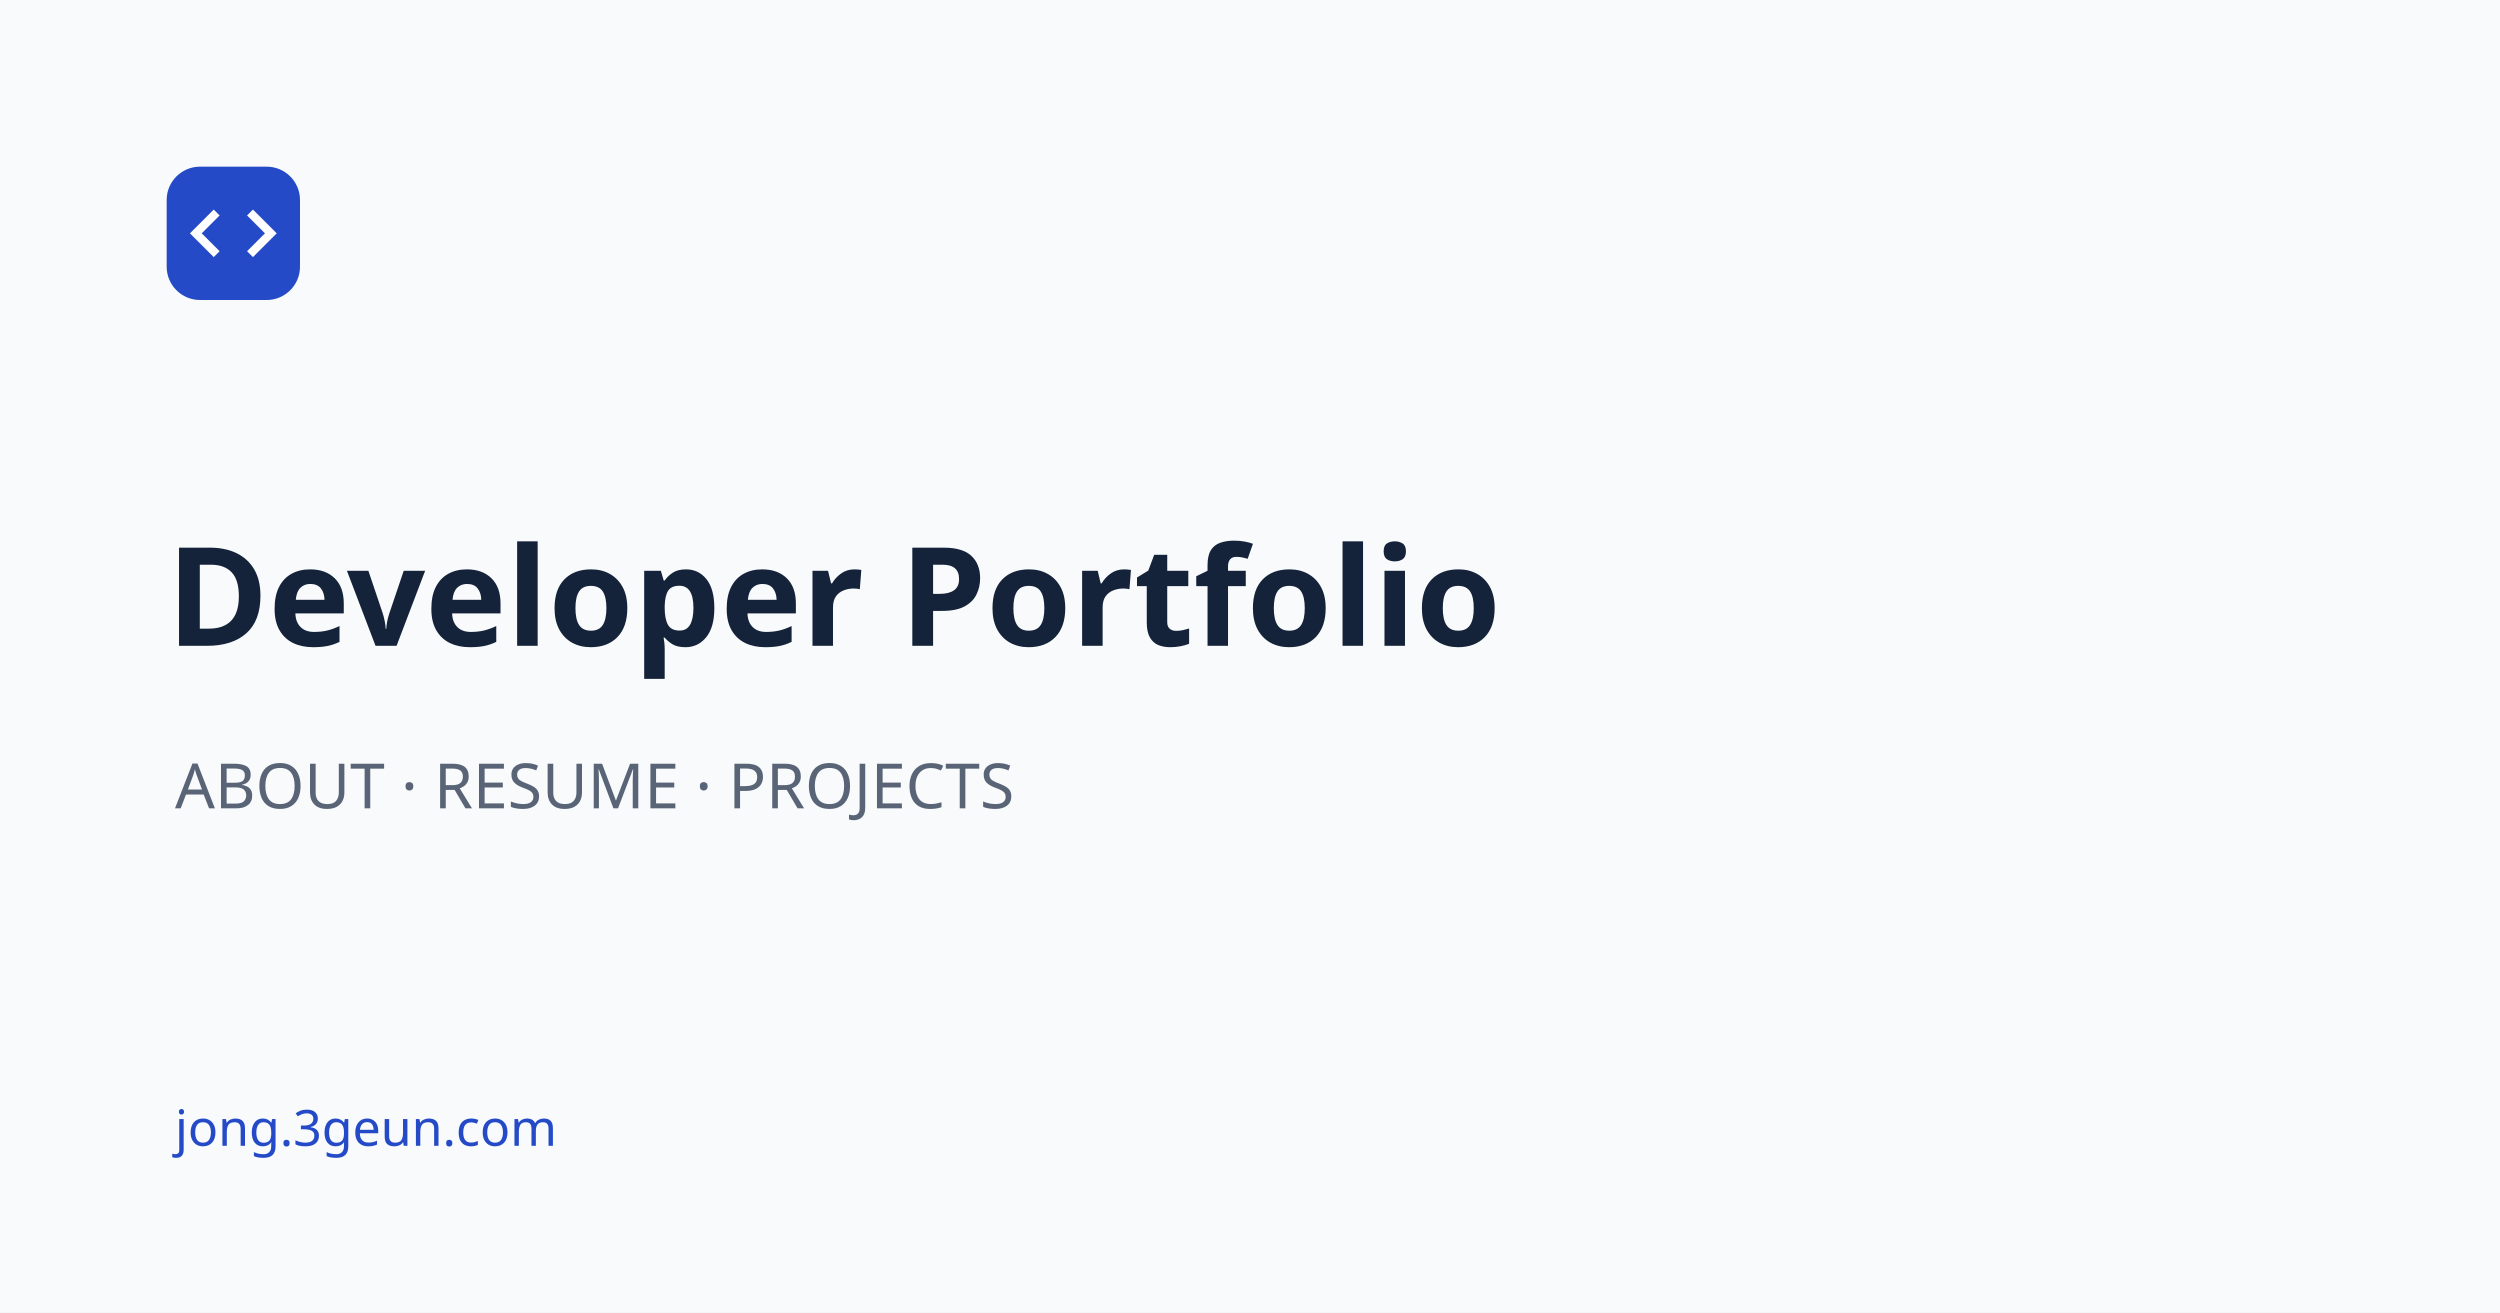
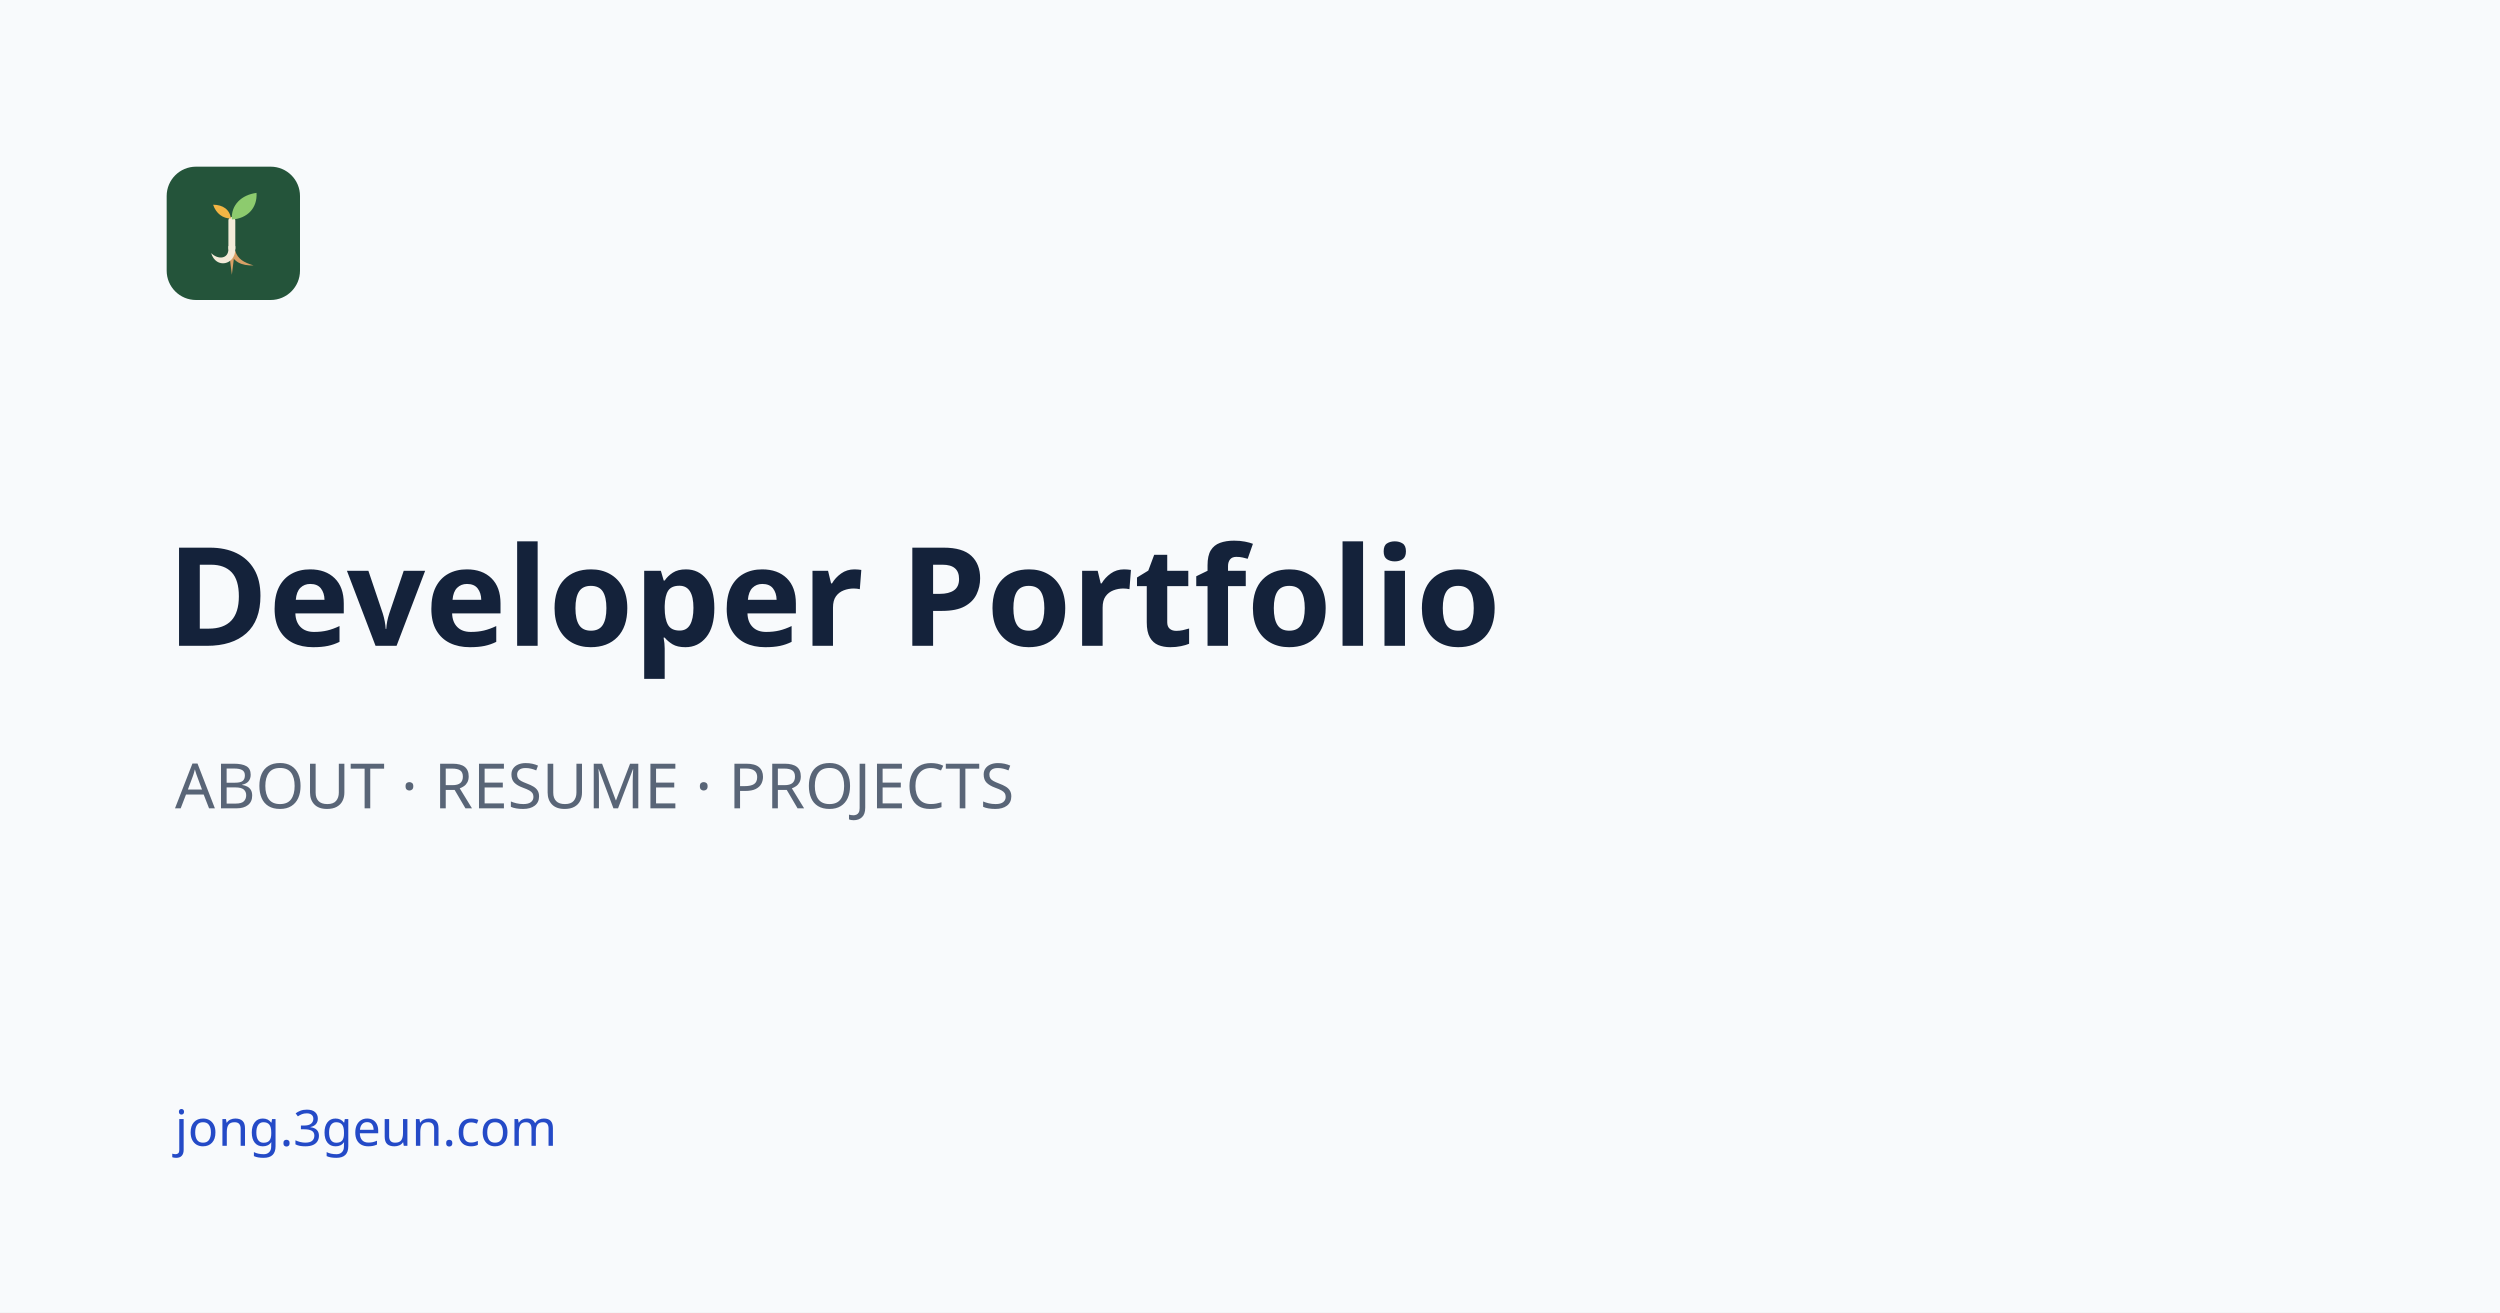
<svg xmlns="http://www.w3.org/2000/svg" width="1200" height="630" viewBox="0 0 1200 630">
  <rect width="1200" height="630" fill="#f8fafc" />
-   <rect x="80" y="80" width="64" height="64" rx="16" fill="#244ac7" />
-   <path d="m104 102-10 10 10 10m16-20 10 10-10 10" fill="none" stroke="white" stroke-width="4" />
+   <svg x="80" y="80" width="64" height="64" viewBox="0 0 200 200">
+     <rect width="200" height="200" rx="44" fill="#24543A" />
+     <g transform="translate(100 100) scale(0.74) translate(-111 -104)">
+       <g fill="#D9A066">
+         <path d="M102 140 L114 140 L108 188 Z" />
+         <path d="M104 140 C110 162 128 170 152 169 C132 163 120 156 115 140 Z" />
+       </g>
+       <path d="M108 78 L108 134" fill="none" stroke="#F4EBD9" stroke-width="14" stroke-linecap="round" />
+       <path d="M101 130 L115 130 L115 136 C115 168 76 177 66 144 C80 158 101 156 101 136 Z" fill="#F4EBD9" />
+       <path d="M108 76 C106 46 128 26 158 22 C160 52 140 74 108 76 Z" fill="#8DCB6E" />
+       <path d="M106 74 C90 74 76 64 70 46 C90 46 104 56 106 74 Z" fill="#F2B544" />
+     </g>
+   </svg>
  <text x="80" y="310" font-family="sans-serif" font-size="66" font-weight="bold" fill="#14223a">Developer Portfolio</text>
  <text x="84" y="388" font-family="sans-serif" font-size="30" fill="#596577">ABOUT · RESUME · PROJECTS</text>
  <text x="84" y="550" font-family="sans-serif" font-size="24" fill="#244ac7">jong.3geun.com</text>
</svg>
